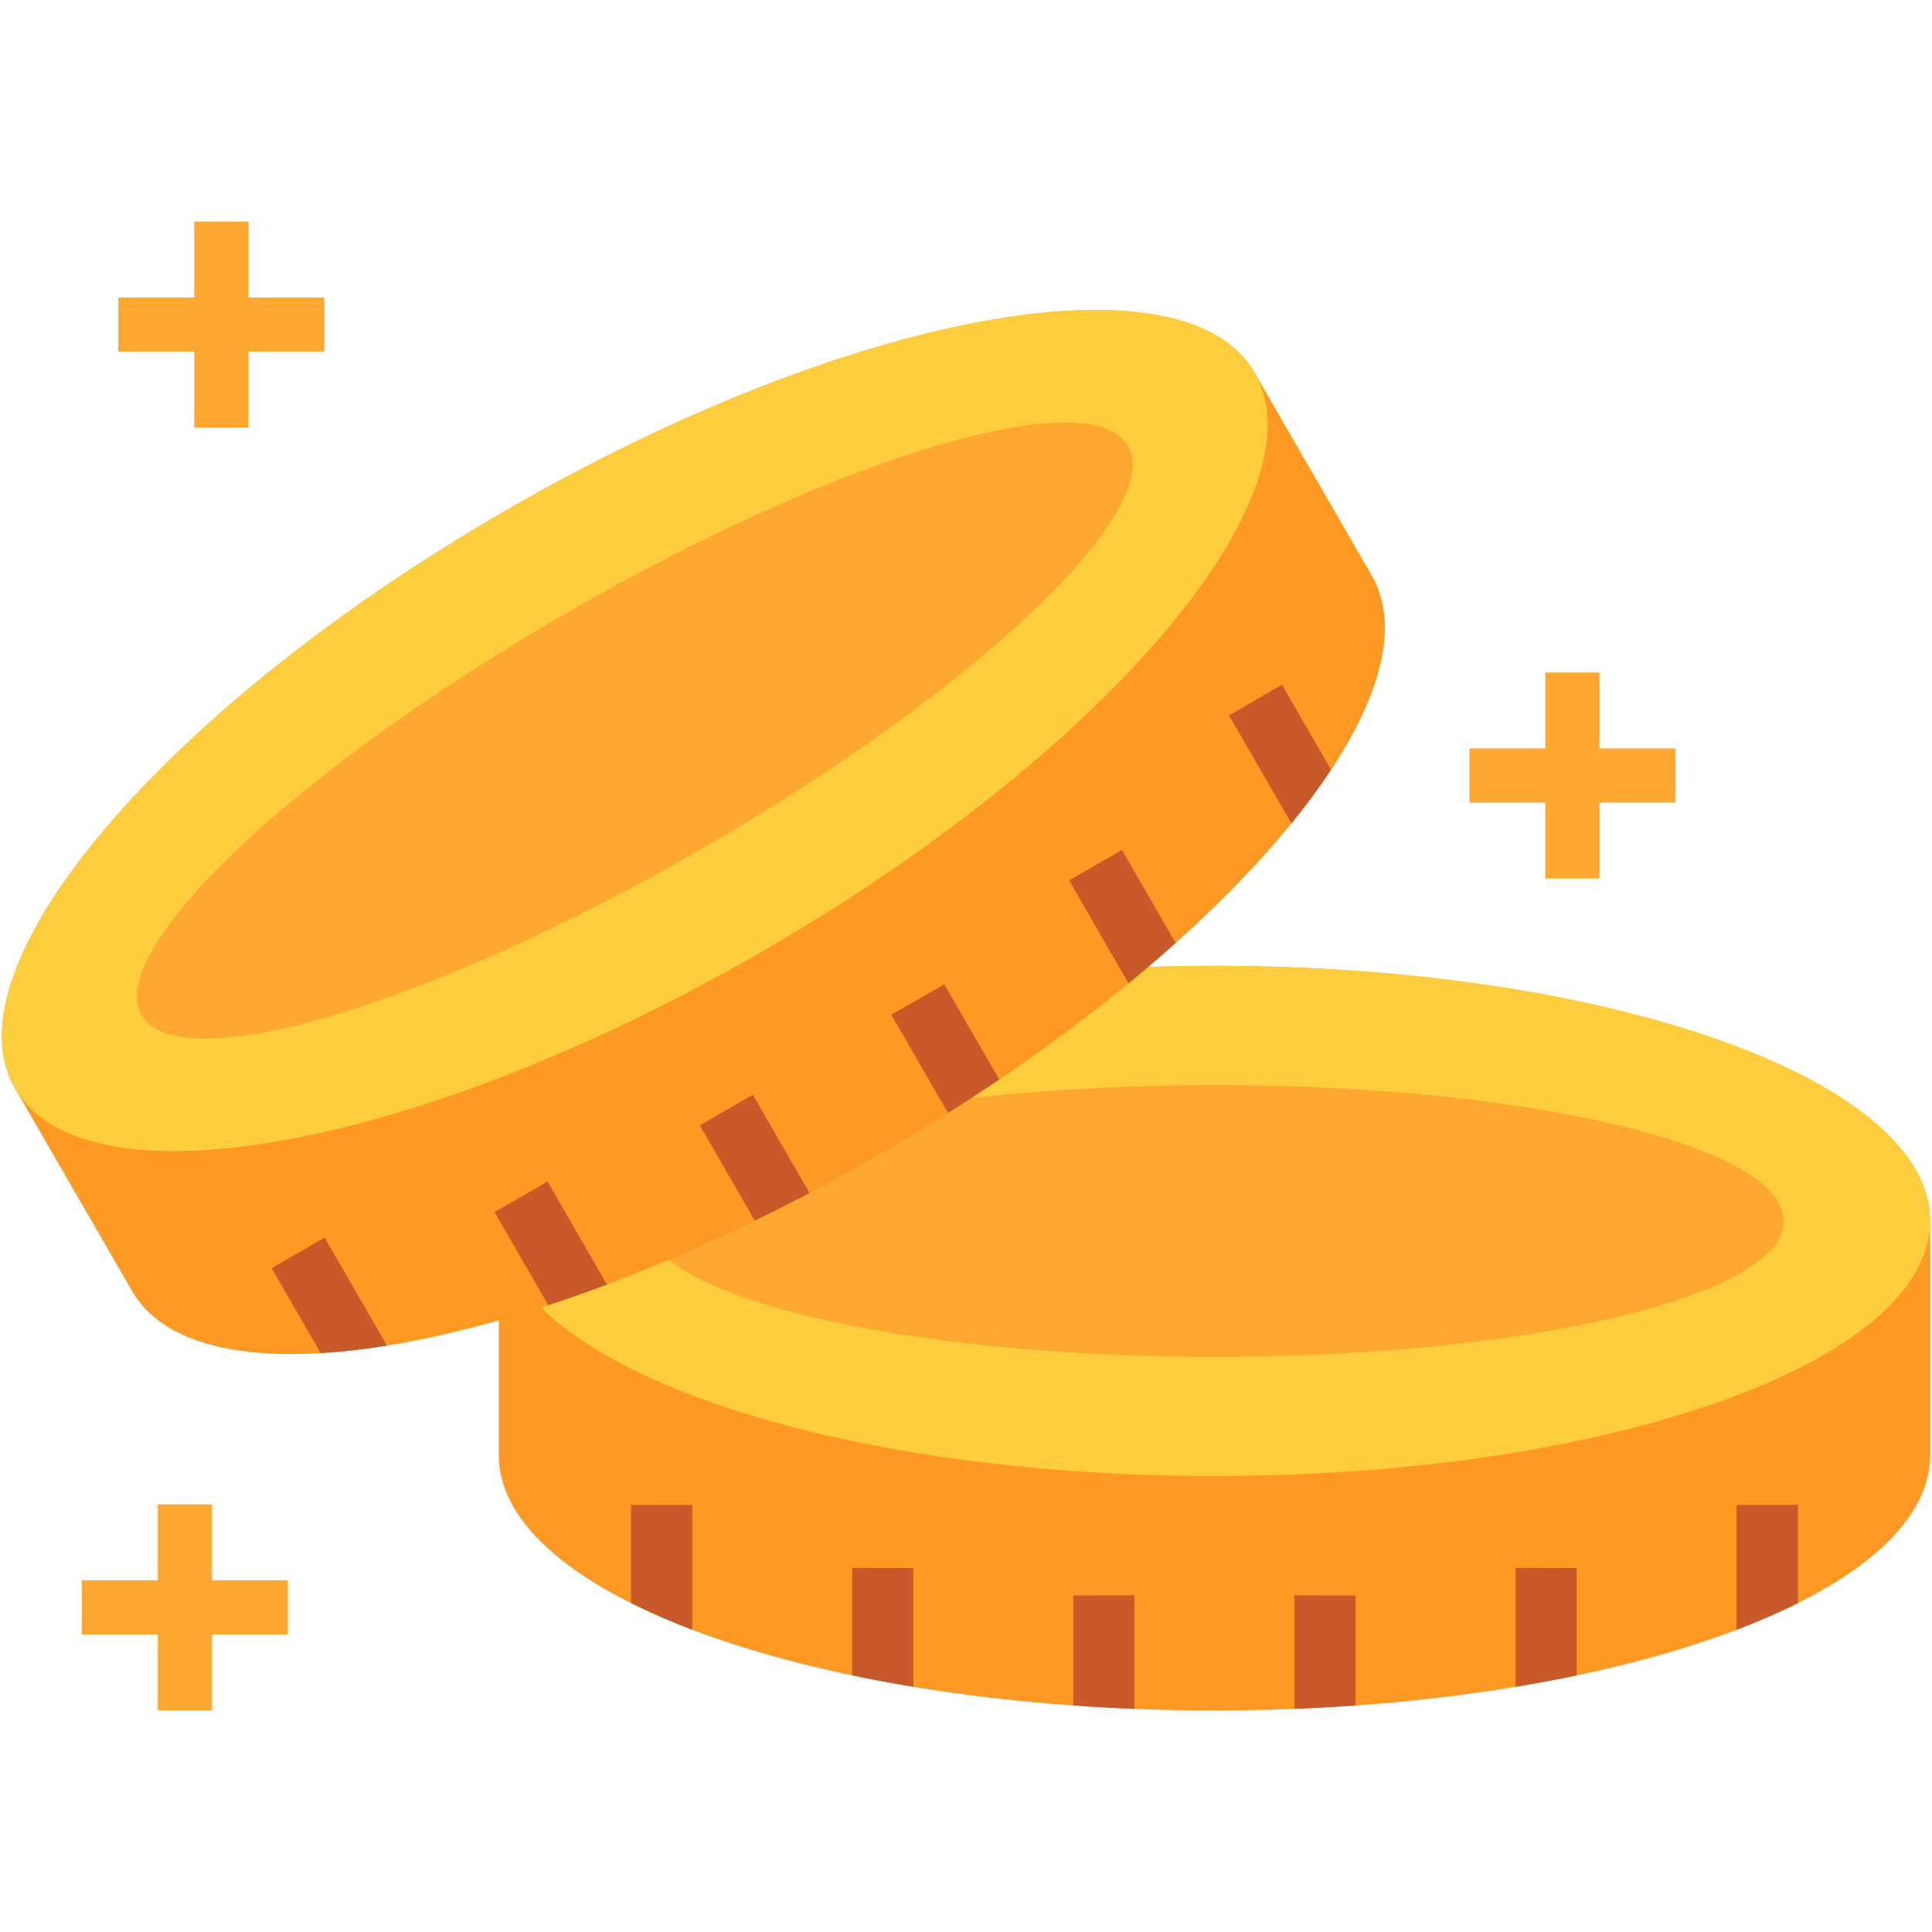
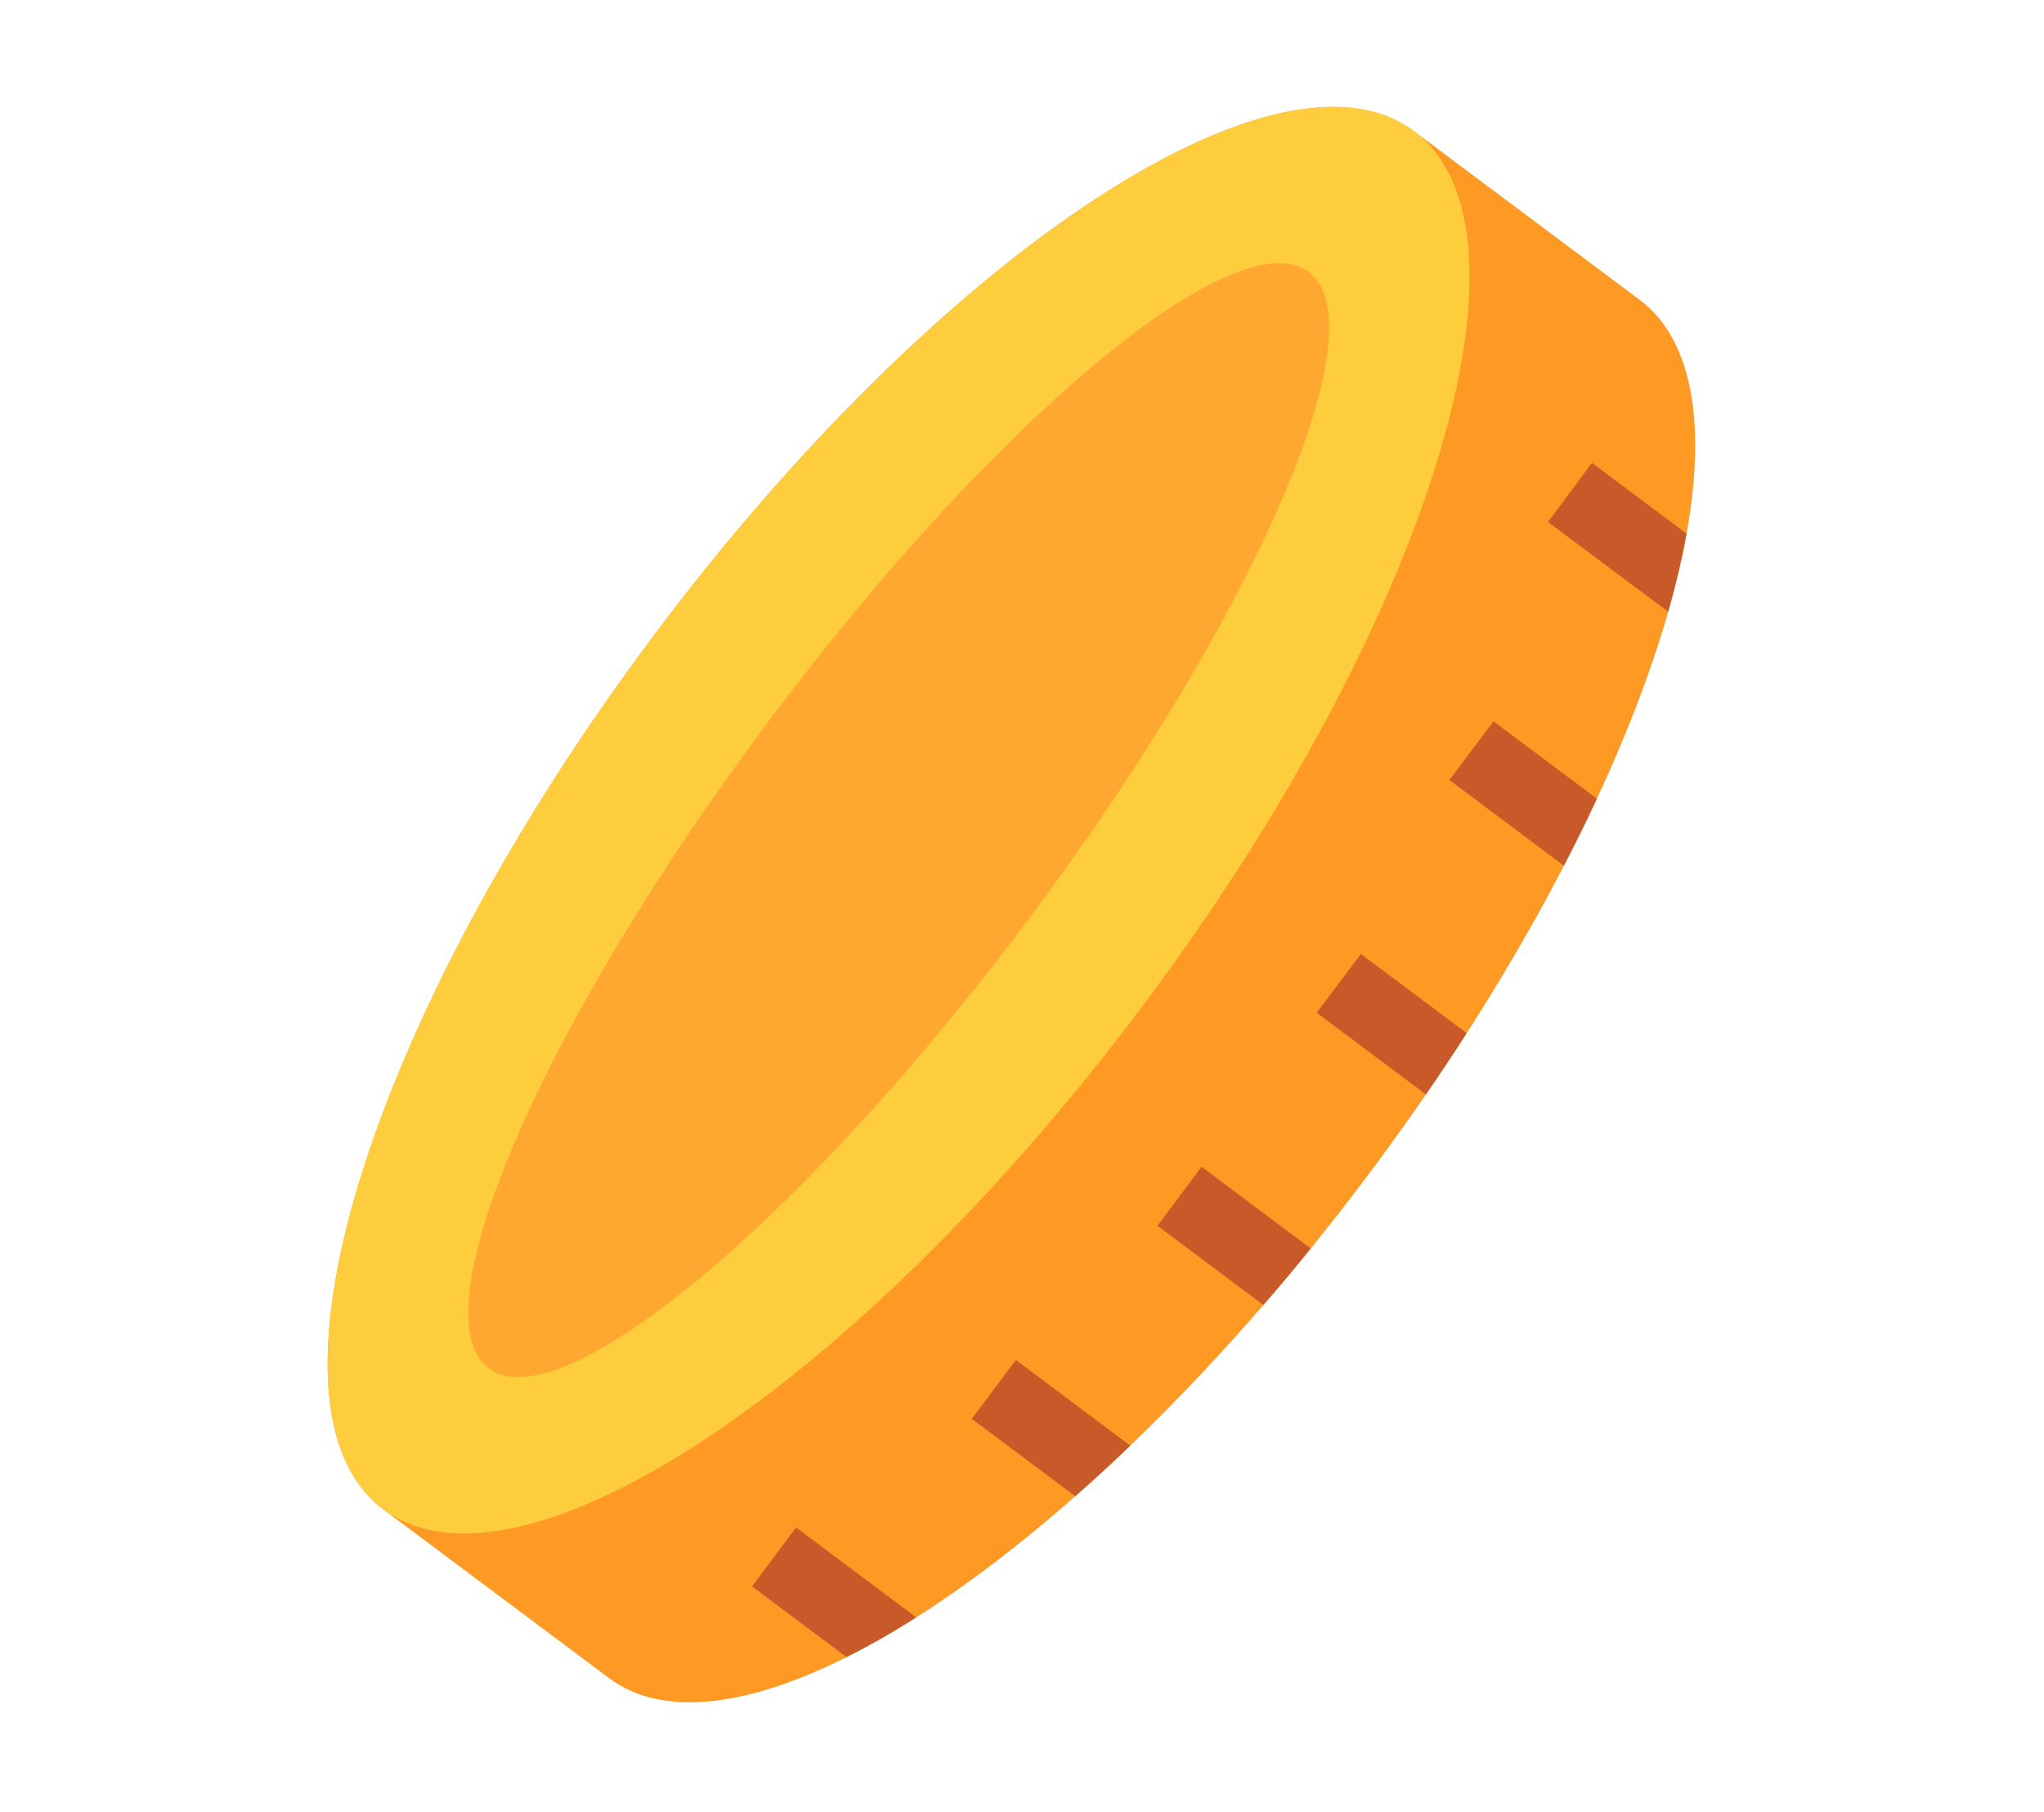
- <svg xmlns="http://www.w3.org/2000/svg" width="50" height="50" viewBox="0 0 50 50" fill="none">
-   <path fill-rule="evenodd" clip-rule="evenodd" d="M12.909 31.598C12.909 27.954 21.2 24.997 31.432 24.997C41.66 24.997 49.951 27.954 49.951 31.598V37.666C49.951 41.31 41.66 44.267 31.432 44.267C21.2 44.267 12.909 41.31 12.909 37.666C12.909 35.643 12.909 33.621 12.909 31.598Z" fill="#FE9923" />
-   <path fill-rule="evenodd" clip-rule="evenodd" d="M31.432 24.997C41.66 24.997 49.951 27.954 49.951 31.598C49.951 35.245 41.66 38.2 31.432 38.2C21.2 38.2 12.909 35.245 12.909 31.598C12.909 27.954 21.2 24.997 31.432 24.997Z" fill="#FECD3D" />
-   <path fill-rule="evenodd" clip-rule="evenodd" d="M31.431 28.082C39.569 28.082 46.165 29.658 46.165 31.598C46.165 33.541 39.569 35.115 31.431 35.115C23.294 35.115 16.695 33.541 16.695 31.598C16.695 29.658 23.294 28.082 31.431 28.082Z" fill="#FEA832" />
-   <path d="M22.055 40.577L23.637 40.58V43.653C23.095 43.565 22.569 43.466 22.055 43.358V40.577ZM44.943 38.949V42.179C45.514 41.96 46.042 41.73 46.528 41.489V38.947L44.943 38.949ZM27.776 44.136C28.298 44.176 28.827 44.204 29.361 44.224V41.287L27.776 41.29V44.136ZM16.331 41.489C16.817 41.73 17.346 41.96 17.916 42.179V38.947L16.331 38.949V41.489ZM33.499 44.224C34.036 44.204 34.561 44.173 35.081 44.136V41.29L33.499 41.287V44.224ZM39.223 43.653C39.765 43.565 40.294 43.466 40.805 43.358V40.58L39.223 40.577V43.653Z" fill="#C85929" />
-   <path d="M5.487 38.932V40.898H7.45V42.301H5.487V44.267H4.084V42.301H2.118V40.898H4.084V38.932H5.487Z" fill="#FEA832" />
-   <path d="M41.396 17.405V19.37H43.361V20.771H41.396V22.736H39.992V20.771H38.03V19.37H39.992V17.405H41.396Z" fill="#FEA832" />
-   <path d="M6.43 5.733V7.699H8.393V9.099H6.43V11.065H5.027V9.099H3.061V7.699H5.027V5.733H6.43Z" fill="#FEA832" />
-   <path fill-rule="evenodd" clip-rule="evenodd" d="M0.388 28.167C-1.435 25.009 4.268 18.302 13.128 13.19C21.987 8.074 30.645 6.489 32.468 9.645C33.48 11.397 34.491 13.147 35.502 14.896C37.325 18.055 31.622 24.761 22.762 29.874C13.903 34.99 5.245 36.578 3.422 33.419C2.411 31.669 1.4 29.917 0.388 28.167Z" fill="#FE9923" />
-   <path fill-rule="evenodd" clip-rule="evenodd" d="M13.128 13.19C21.987 8.074 30.645 6.489 32.468 9.645C34.292 12.803 28.588 19.509 19.729 24.622C10.872 29.738 2.212 31.323 0.388 28.167C-1.435 25.009 4.268 18.302 13.128 13.19Z" fill="#FECD3D" />
-   <path fill-rule="evenodd" clip-rule="evenodd" d="M14.67 15.859C21.717 11.792 28.219 9.858 29.19 11.539C30.162 13.221 25.234 17.882 18.187 21.952C11.139 26.02 4.64 27.954 3.669 26.273C2.698 24.591 7.623 19.93 14.67 15.859Z" fill="#FEA832" />
-   <path d="M19.482 28.332L20.95 30.874C20.476 31.124 20.005 31.363 19.533 31.59L18.11 29.124L19.482 28.332ZM7.029 32.82L8.299 35.018C8.839 34.987 9.412 34.922 10.015 34.825L8.401 32.027L7.029 32.82ZM12.798 31.368L14.19 33.777C14.687 33.615 15.193 33.436 15.707 33.243L14.17 30.578L12.798 31.368ZM23.066 26.261L24.535 28.803C24.987 28.519 25.43 28.23 25.861 27.937L24.438 25.474L23.066 26.261ZM33.178 17.72L31.806 18.515L33.423 21.31C33.806 20.839 34.15 20.373 34.448 19.921L33.178 17.72ZM27.668 22.784L29.205 25.449C29.631 25.102 30.037 24.753 30.426 24.403L29.037 21.998L27.668 22.784Z" fill="#C85929" />
+ <svg xmlns="http://www.w3.org/2000/svg" width="44" height="39" viewBox="0 0 44 39" fill="none">
+   <path fill-rule="evenodd" clip-rule="evenodd" d="M8.252 32.488C5.331 30.303 7.93 21.892 14.057 13.701C20.183 5.508 27.516 0.64 30.435 2.821C32.055 4.033 33.674 5.243 35.293 6.452C38.214 8.637 35.615 17.048 29.488 25.238C23.362 33.432 16.03 38.303 13.11 36.119C11.491 34.909 9.871 33.697 8.252 32.488Z" fill="#FE9923" />
+   <path fill-rule="evenodd" clip-rule="evenodd" d="M14.057 13.701C20.183 5.508 27.516 0.64 30.435 2.821C33.356 5.005 30.757 13.417 24.63 21.607C18.506 29.799 11.171 34.669 8.252 32.487C5.331 30.303 7.93 21.892 14.057 13.701Z" fill="#FECD3D" />
+   <path fill-rule="evenodd" clip-rule="evenodd" d="M16.527 15.548C21.401 9.032 26.614 4.692 28.169 5.854C29.725 7.017 27.033 13.243 22.16 19.761C17.286 26.277 12.076 30.616 10.52 29.453C8.965 28.291 11.654 22.066 16.527 15.548Z" fill="#FEA832" />
+   <path d="M25.865 25.114L28.216 26.872C27.879 27.288 27.54 27.694 27.196 28.088L24.916 26.383L25.865 25.114ZM16.189 34.146L18.222 35.666C18.706 35.425 19.207 35.139 19.723 34.813L17.137 32.877C16.767 33.373 16.559 33.651 16.189 34.146ZM20.919 30.539L23.147 32.204C23.54 31.859 23.934 31.496 24.331 31.116L21.868 29.272L20.919 30.539ZM28.343 21.798L30.695 23.556C30.998 23.117 31.291 22.676 31.572 22.237L29.294 20.534L28.343 21.798ZM34.27 9.963L33.323 11.235L35.91 13.167C36.077 12.582 36.209 12.018 36.305 11.486L34.27 9.963ZM31.202 16.789L33.664 18.633C33.919 18.146 34.155 17.665 34.375 17.19L32.15 15.527L31.202 16.789Z" fill="#C85929" />
</svg>
